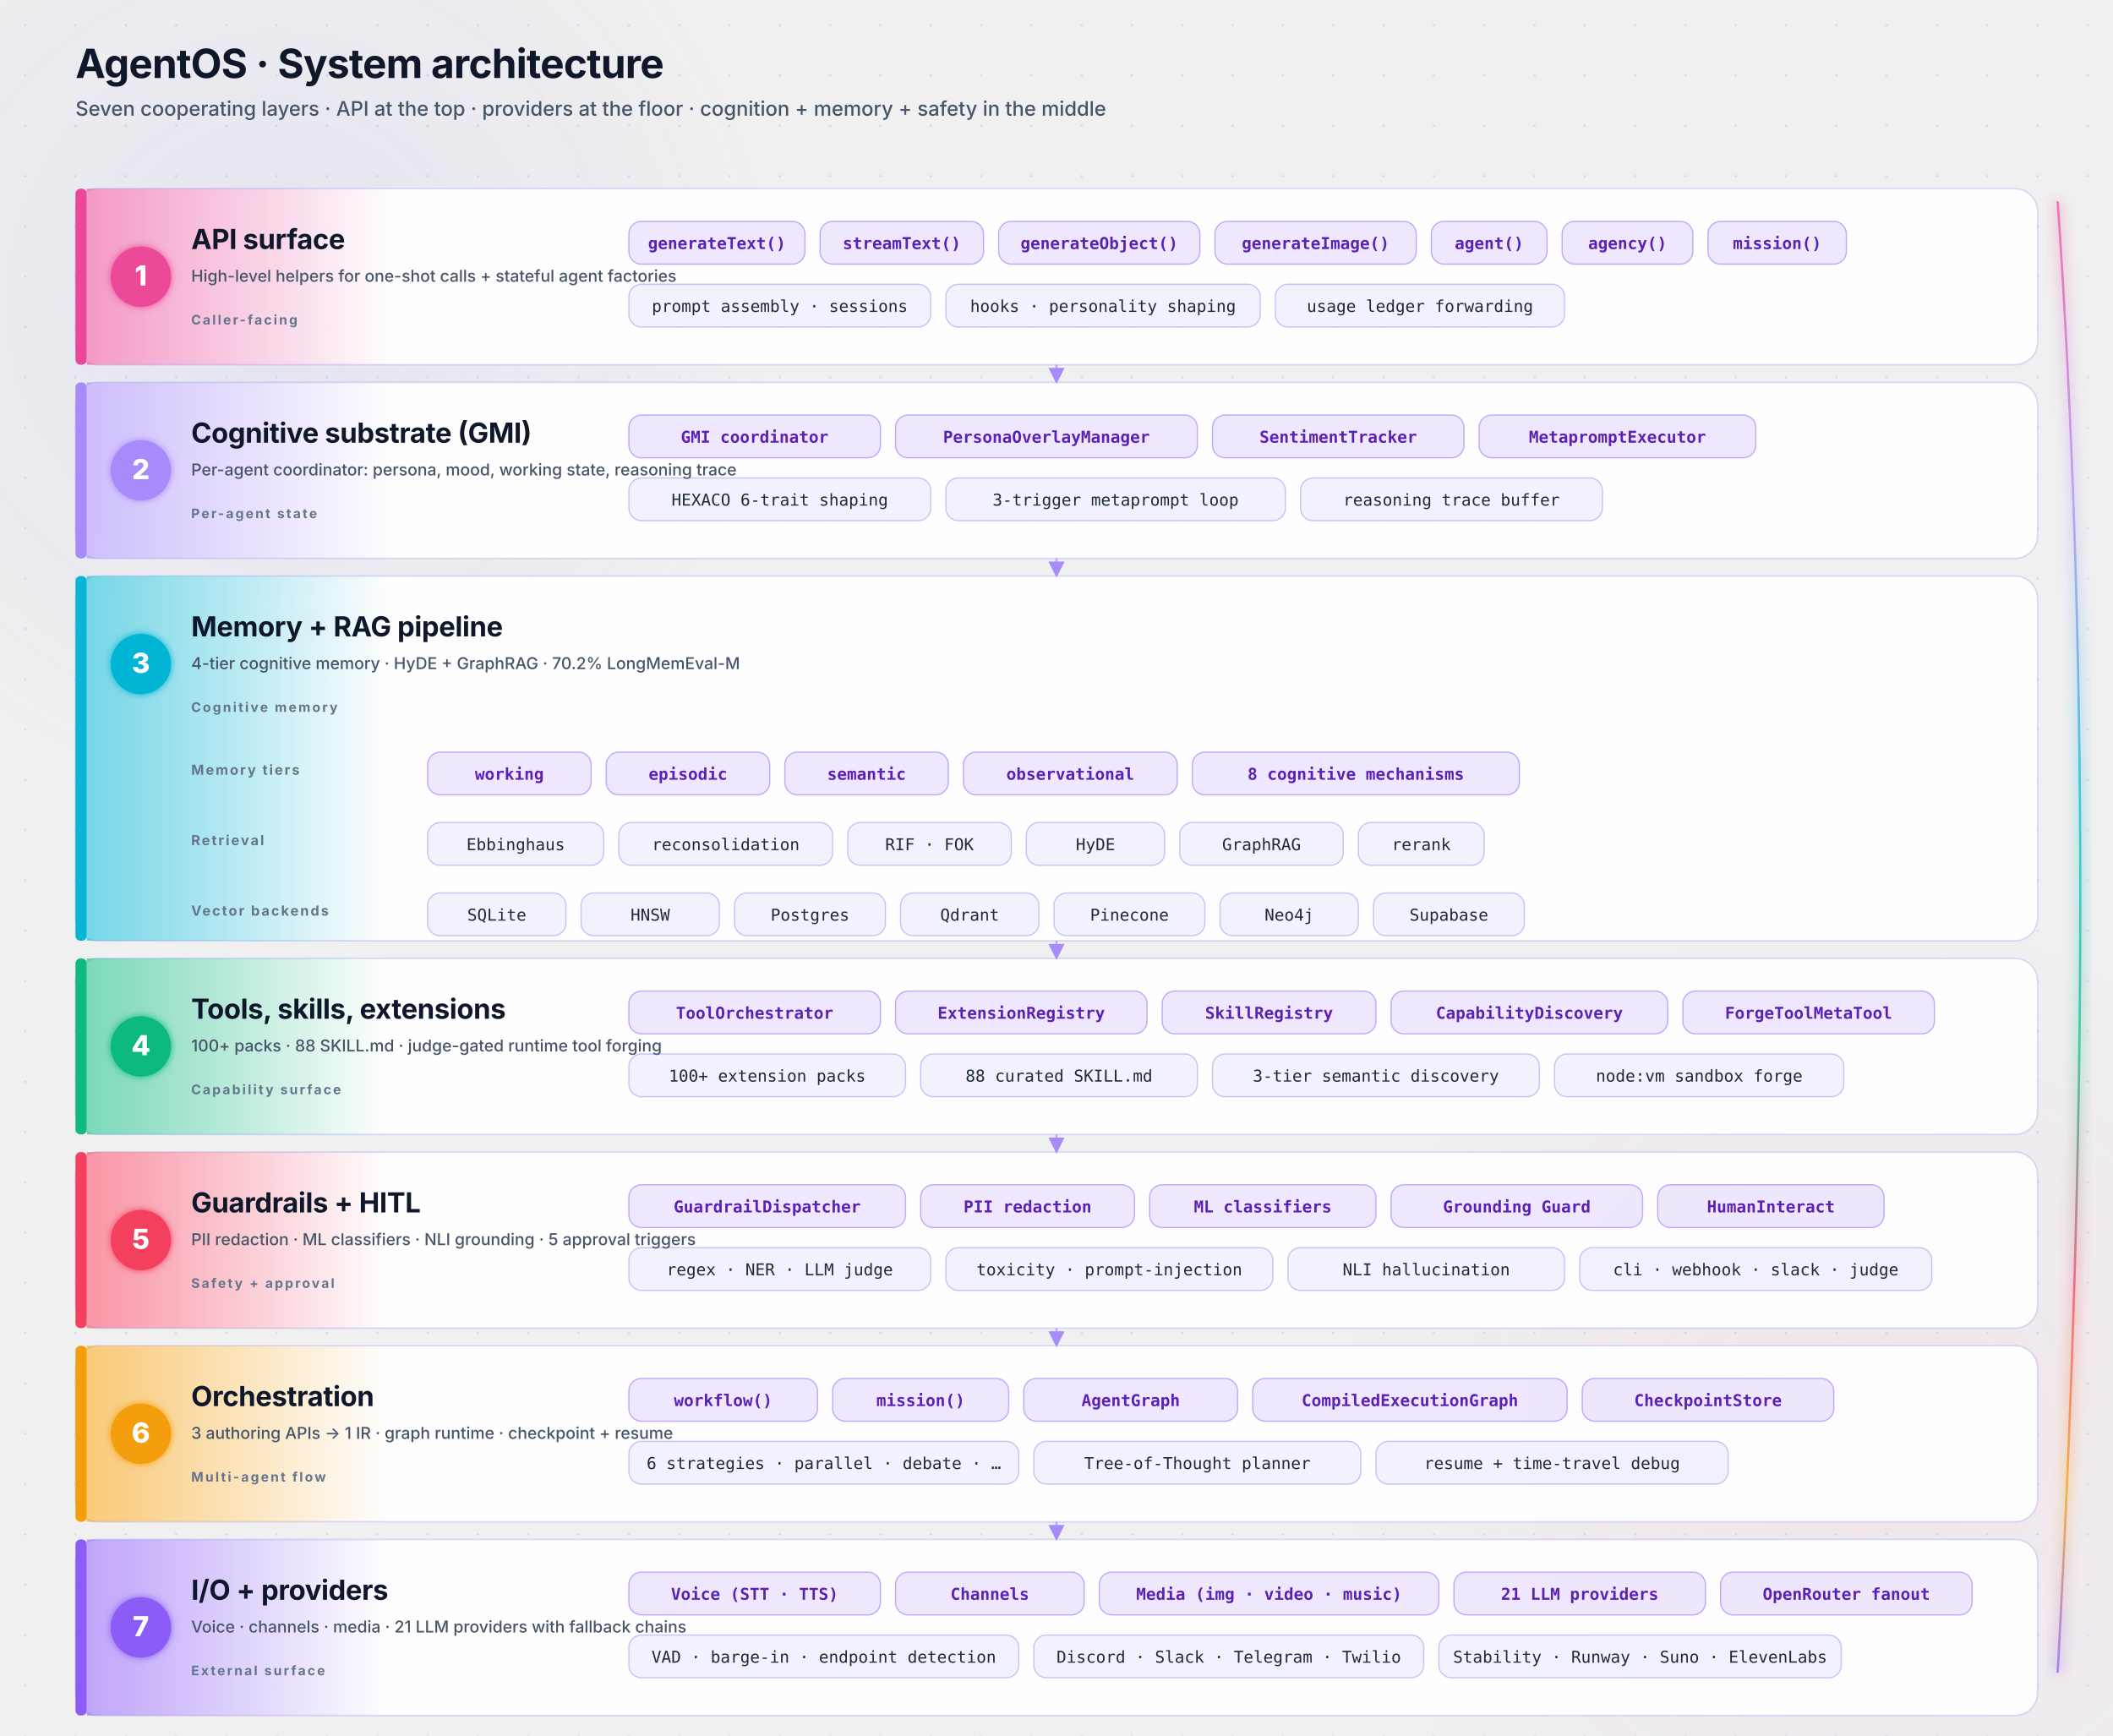
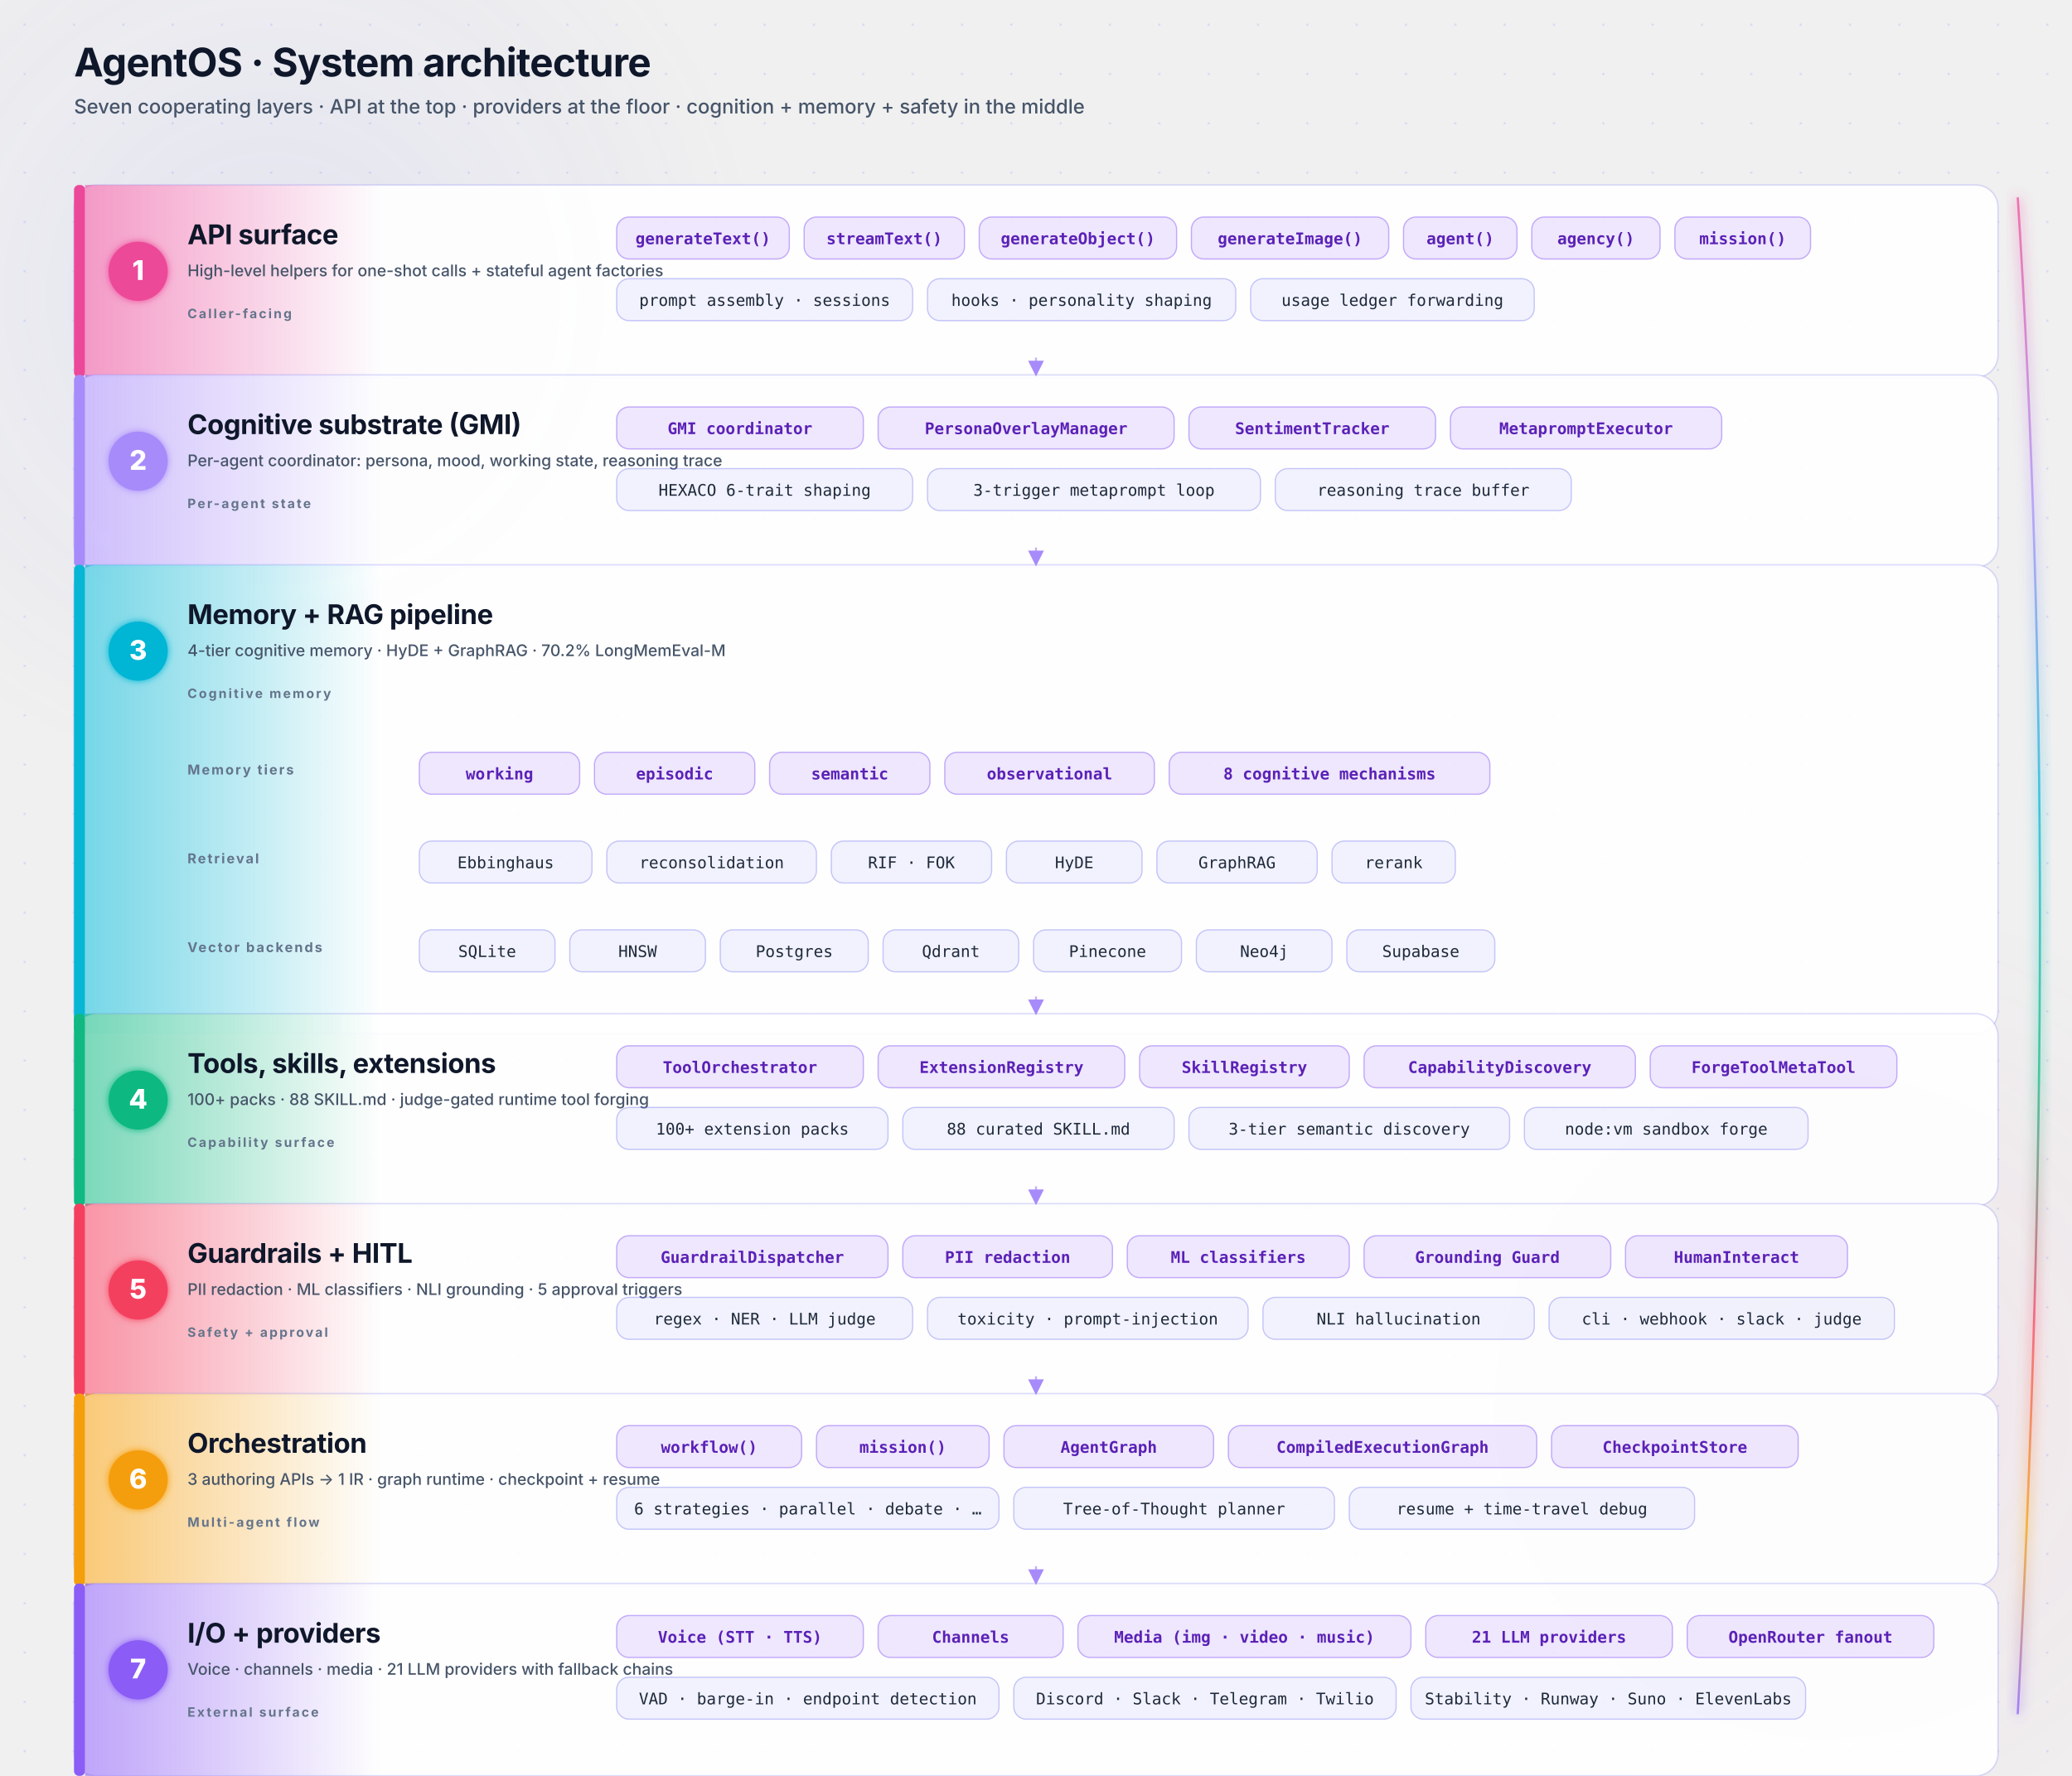
- <svg xmlns="http://www.w3.org/2000/svg" viewBox="0 0 1680 1380" width="1680" height="1380" role="img" aria-labelledby="sa-title sa-desc" font-family="Inter, system-ui, -apple-system, sans-serif">
+ <svg xmlns="http://www.w3.org/2000/svg" viewBox="0 0 1680 1440" width="1680" height="1440" role="img" aria-labelledby="sa-title sa-desc" font-family="Inter, system-ui, -apple-system, sans-serif">
  <defs>
    <linearGradient id="sa-brand" x1="0%" y1="0%" x2="100%" y2="0%">
      <stop offset="0%" stop-color="#6366f1" />
      <stop offset="50%" stop-color="#8b5cf6" />
      <stop offset="100%" stop-color="#ec4899" />
    </linearGradient>
    <linearGradient id="sa-flow" x1="0%" y1="0%" x2="0%" y2="100%">
      <stop offset="0%" stop-color="#ec4899" stop-opacity="0.7" />
      <stop offset="20%" stop-color="#a78bfa" stop-opacity="0.7" />
      <stop offset="40%" stop-color="#06b6d4" stop-opacity="0.7" />
      <stop offset="58%" stop-color="#10b981" stop-opacity="0.7" />
      <stop offset="74%" stop-color="#f43f5e" stop-opacity="0.7" />
      <stop offset="88%" stop-color="#f59e0b" stop-opacity="0.7" />
      <stop offset="100%" stop-color="#8b5cf6" stop-opacity="0.7" />
    </linearGradient>
    <linearGradient id="sa-edge-1" x1="0%" y1="0%" x2="100%" y2="0%">
      <stop offset="0%" stop-color="#ec4899" stop-opacity="0.55" />
      <stop offset="100%" stop-color="#ec4899" stop-opacity="0" />
    </linearGradient>
    <linearGradient id="sa-edge-2" x1="0%" y1="0%" x2="100%" y2="0%">
      <stop offset="0%" stop-color="#a78bfa" stop-opacity="0.55" />
      <stop offset="100%" stop-color="#a78bfa" stop-opacity="0" />
    </linearGradient>
    <linearGradient id="sa-edge-3" x1="0%" y1="0%" x2="100%" y2="0%">
      <stop offset="0%" stop-color="#06b6d4" stop-opacity="0.55" />
      <stop offset="100%" stop-color="#06b6d4" stop-opacity="0" />
    </linearGradient>
    <linearGradient id="sa-edge-4" x1="0%" y1="0%" x2="100%" y2="0%">
      <stop offset="0%" stop-color="#10b981" stop-opacity="0.55" />
      <stop offset="100%" stop-color="#10b981" stop-opacity="0" />
    </linearGradient>
    <linearGradient id="sa-edge-5" x1="0%" y1="0%" x2="100%" y2="0%">
      <stop offset="0%" stop-color="#f43f5e" stop-opacity="0.55" />
      <stop offset="100%" stop-color="#f43f5e" stop-opacity="0" />
    </linearGradient>
    <linearGradient id="sa-edge-6" x1="0%" y1="0%" x2="100%" y2="0%">
      <stop offset="0%" stop-color="#f59e0b" stop-opacity="0.55" />
      <stop offset="100%" stop-color="#f59e0b" stop-opacity="0" />
    </linearGradient>
    <linearGradient id="sa-edge-7" x1="0%" y1="0%" x2="100%" y2="0%">
      <stop offset="0%" stop-color="#8b5cf6" stop-opacity="0.55" />
      <stop offset="100%" stop-color="#8b5cf6" stop-opacity="0" />
    </linearGradient>
    <radialGradient id="sa-orb-1" cx="50%" cy="50%" r="50%">
      <stop offset="0%" stop-color="#6366f1" stop-opacity="0.09" />
      <stop offset="100%" stop-color="#6366f1" stop-opacity="0" />
    </radialGradient>
    <radialGradient id="sa-orb-2" cx="50%" cy="50%" r="50%">
      <stop offset="0%" stop-color="#ec4899" stop-opacity="0.07" />
      <stop offset="100%" stop-color="#ec4899" stop-opacity="0" />
    </radialGradient>
    <pattern id="sa-dots" x="0" y="0" width="40" height="40" patternUnits="userSpaceOnUse">
      <circle cx="20" cy="20" r="0.9" fill="rgba(99,102,241,0.18)" />
    </pattern>
    <filter id="sa-disc-glow" x="-50%" y="-50%" width="200%" height="200%">
      <feGaussianBlur stdDeviation="3" result="b" />
      <feMerge>
        <feMergeNode in="b" />
        <feMergeNode in="SourceGraphic" />
      </feMerge>
    </filter>
    <filter id="sa-ribbon-glow" x="-50%" y="-50%" width="200%" height="200%">
      <feGaussianBlur stdDeviation="5" />
    </filter>
    <marker id="sa-arrow" viewBox="0 0 10 10" refX="9" refY="5" markerWidth="8" markerHeight="8" orient="auto">
      <path d="M 0 0 L 10 5 L 0 10 z" fill="#a78bfa" />
    </marker>
    <style>
      .h1   { font: 700 32px Inter, system-ui, sans-serif; fill: #0f172a; letter-spacing: -0.015em; }
      .h2   { font: 500 16px Inter, system-ui, sans-serif; fill: #475569; }
      .card        { fill: rgba(255, 255, 255, 0.92); stroke: rgba(99, 102, 241, 0.22); stroke-width: 1.2; }
      .num         { font: 800 22px Inter, system-ui, sans-serif; fill: #ffffff; }
      .layer-title { font: 700 22px Inter, system-ui, sans-serif; fill: #0f172a; letter-spacing: -0.01em; }
      .layer-sub   { font: 500 13px Inter, system-ui, sans-serif; fill: #475569; }
      .lbl         { font: 700 10.5px Inter, system-ui, sans-serif; fill: #64748b; letter-spacing: 0.14em; text-transform: uppercase; }
      .lbl-row     { font: 700 11px Inter, system-ui, sans-serif; fill: #64748b; letter-spacing: 0.12em; text-transform: uppercase; }
      .pill        { fill: rgba(99, 102, 241, 0.08); stroke: rgba(99, 102, 241, 0.34); stroke-width: 1; }
      .pill-text   { font: 500 13px 'JetBrains Mono', ui-monospace, monospace; fill: #1e293b; }
      .pill-emph   { fill: rgba(139, 92, 246, 0.14); stroke: rgba(139, 92, 246, 0.48); stroke-width: 1; }
      .pill-emph-t { font: 600 13px 'JetBrains Mono', ui-monospace, monospace; fill: #5b21b6; }
      .disc-1 { fill: #ec4899; } .disc-2 { fill: #a78bfa; } .disc-3 { fill: #06b6d4; }
      .disc-4 { fill: #10b981; } .disc-5 { fill: #f43f5e; } .disc-6 { fill: #f59e0b; }
      .disc-7 { fill: #8b5cf6; }
      .layer-conn  { stroke: rgba(139, 92, 246, 0.5); stroke-width: 1.6; fill: none; stroke-dasharray: 4 4; }

      @media (prefers-color-scheme: dark) {
        .h1          { fill: #f5f3ff; }
        .h2          { fill: #c7d2fe; }
        .card        { fill: rgba(15, 23, 42, 0.65); stroke: rgba(165, 180, 252, 0.22); }
        .layer-title { fill: #f1f5f9; }
        .layer-sub   { fill: #cbd5e1; }
        .lbl         { fill: #94a3b8; }
        .lbl-row     { fill: #94a3b8; }
        .pill        { fill: rgba(99, 102, 241, 0.18); stroke: rgba(165, 180, 252, 0.48); }
        .pill-text   { fill: #e2e8f0; }
        .pill-emph   { fill: rgba(139, 92, 246, 0.3); stroke: rgba(196, 181, 253, 0.7); }
        .pill-emph-t { fill: #d8b4fe; }
        .layer-conn  { stroke: rgba(165, 180, 252, 0.6); }
      }
      [data-theme='dark'] .h1          { fill: #f5f3ff; }
      [data-theme='dark'] .h2          { fill: #c7d2fe; }
      [data-theme='dark'] .card        { fill: rgba(15, 23, 42, 0.65); stroke: rgba(165, 180, 252, 0.22); }
      [data-theme='dark'] .layer-title { fill: #f1f5f9; }
      [data-theme='dark'] .layer-sub   { fill: #cbd5e1; }
      [data-theme='dark'] .lbl         { fill: #94a3b8; }
      [data-theme='dark'] .lbl-row     { fill: #94a3b8; }
      [data-theme='dark'] .pill        { fill: rgba(99, 102, 241, 0.18); stroke: rgba(165, 180, 252, 0.48); }
      [data-theme='dark'] .pill-text   { fill: #e2e8f0; }
      [data-theme='dark'] .pill-emph   { fill: rgba(139, 92, 246, 0.3); stroke: rgba(196, 181, 253, 0.7); }
      [data-theme='dark'] .pill-emph-t { fill: #d8b4fe; }
      [data-theme='dark'] .layer-conn  { stroke: rgba(165, 180, 252, 0.6); }
    </style>
  </defs>
-   <rect x="0" y="0" width="1680" height="1380" fill="url(#sa-dots)" />
+   <rect x="0" y="0" width="1680" height="1440" fill="url(#sa-dots)" />
  <circle cx="220" cy="240" r="400" fill="url(#sa-orb-1)" />
  <circle cx="1480" cy="1140" r="420" fill="url(#sa-orb-2)" />
  <text x="60" y="62" class="h1">AgentOS · System architecture</text>
  <text x="60" y="92" class="h2">Seven cooperating layers · API at the top · providers at the floor · cognition + memory + safety in the middle</text>
  <line x1="60" y1="114" x2="1620" y2="114" stroke="url(#sa-brand)" stroke-width="2.5" />
-   <path d="M 1636 160 Q 1672 680 1636 1330" stroke="url(#sa-flow)" stroke-width="3" fill="none" filter="url(#sa-ribbon-glow)" />
-   <path d="M 1636 160 Q 1672 680 1636 1330" stroke="url(#sa-flow)" stroke-width="1.8" fill="none" />
+   <path d="M 1636 160 Q 1672 720 1636 1390" stroke="url(#sa-flow)" stroke-width="3" fill="none" filter="url(#sa-ribbon-glow)" />
+   <path d="M 1636 160 Q 1672 720 1636 1390" stroke="url(#sa-flow)" stroke-width="1.8" fill="none" />
  <g transform="translate(60, 150)">
-     <rect width="1560" height="140" rx="18" class="card" />
-     <rect width="9" height="140" rx="4" fill="#ec4899" />
-     <rect x="9" width="240" height="140" fill="url(#sa-edge-1)" />
+     <rect width="1560" height="156" rx="18" class="card" />
+     <rect width="9" height="156" rx="4" fill="#ec4899" />
+     <rect x="9" width="240" height="156" fill="url(#sa-edge-1)" />
    <circle cx="52" cy="70" r="24" class="disc-1" filter="url(#sa-disc-glow)" />
    <text x="52" y="77" text-anchor="middle" class="num">1</text>
    <text x="92" y="48" class="layer-title">API surface</text>
    <text x="92" y="74" class="layer-sub">High-level helpers for one-shot calls + stateful agent factories</text>
    <text x="92" y="108" class="lbl">Caller-facing</text>
    <g transform="translate(440, 26)">
      <g>
        <rect width="140" height="34" rx="10" class="pill-emph" />
        <text x="70" y="22" text-anchor="middle" class="pill-emph-t">generateText()</text>
      </g>
      <g transform="translate(152, 0)">
        <rect width="130" height="34" rx="10" class="pill-emph" />
        <text x="65" y="22" text-anchor="middle" class="pill-emph-t">streamText()</text>
      </g>
      <g transform="translate(294, 0)">
        <rect width="160" height="34" rx="10" class="pill-emph" />
        <text x="80" y="22" text-anchor="middle" class="pill-emph-t">generateObject()</text>
      </g>
      <g transform="translate(466, 0)">
        <rect width="160" height="34" rx="10" class="pill-emph" />
        <text x="80" y="22" text-anchor="middle" class="pill-emph-t">generateImage()</text>
      </g>
      <g transform="translate(638, 0)">
        <rect width="92" height="34" rx="10" class="pill-emph" />
        <text x="46" y="22" text-anchor="middle" class="pill-emph-t">agent()</text>
      </g>
      <g transform="translate(742, 0)">
        <rect width="104" height="34" rx="10" class="pill-emph" />
        <text x="52" y="22" text-anchor="middle" class="pill-emph-t">agency()</text>
      </g>
      <g transform="translate(858, 0)">
        <rect width="110" height="34" rx="10" class="pill-emph" />
        <text x="55" y="22" text-anchor="middle" class="pill-emph-t">mission()</text>
      </g>
    </g>
    <g transform="translate(440, 76)">
      <g>
        <rect width="240" height="34" rx="10" class="pill" />
        <text x="120" y="22" text-anchor="middle" class="pill-text">prompt assembly · sessions</text>
      </g>
      <g transform="translate(252, 0)">
        <rect width="250" height="34" rx="10" class="pill" />
        <text x="125" y="22" text-anchor="middle" class="pill-text">hooks · personality shaping</text>
      </g>
      <g transform="translate(514, 0)">
        <rect width="230" height="34" rx="10" class="pill" />
        <text x="115" y="22" text-anchor="middle" class="pill-text">usage ledger forwarding</text>
      </g>
    </g>
  </g>
  <g transform="translate(60, 304)">
-     <rect width="1560" height="140" rx="18" class="card" />
-     <rect width="9" height="140" rx="4" fill="#a78bfa" />
-     <rect x="9" width="240" height="140" fill="url(#sa-edge-2)" />
+     <rect width="1560" height="156" rx="18" class="card" />
+     <rect width="9" height="156" rx="4" fill="#a78bfa" />
+     <rect x="9" width="240" height="156" fill="url(#sa-edge-2)" />
    <circle cx="52" cy="70" r="24" class="disc-2" filter="url(#sa-disc-glow)" />
    <text x="52" y="77" text-anchor="middle" class="num">2</text>
    <text x="92" y="48" class="layer-title">Cognitive substrate (GMI)</text>
    <text x="92" y="74" class="layer-sub">Per-agent coordinator: persona, mood, working state, reasoning trace</text>
    <text x="92" y="108" class="lbl">Per-agent state</text>
    <g transform="translate(440, 26)">
      <g>
        <rect width="200" height="34" rx="10" class="pill-emph" />
        <text x="100" y="22" text-anchor="middle" class="pill-emph-t">GMI coordinator</text>
      </g>
      <g transform="translate(212, 0)">
        <rect width="240" height="34" rx="10" class="pill-emph" />
        <text x="120" y="22" text-anchor="middle" class="pill-emph-t">PersonaOverlayManager</text>
      </g>
      <g transform="translate(464, 0)">
        <rect width="200" height="34" rx="10" class="pill-emph" />
        <text x="100" y="22" text-anchor="middle" class="pill-emph-t">SentimentTracker</text>
      </g>
      <g transform="translate(676, 0)">
        <rect width="220" height="34" rx="10" class="pill-emph" />
        <text x="110" y="22" text-anchor="middle" class="pill-emph-t">MetapromptExecutor</text>
      </g>
    </g>
    <g transform="translate(440, 76)">
      <g>
        <rect width="240" height="34" rx="10" class="pill" />
        <text x="120" y="22" text-anchor="middle" class="pill-text">HEXACO 6-trait shaping</text>
      </g>
      <g transform="translate(252, 0)">
        <rect width="270" height="34" rx="10" class="pill" />
        <text x="135" y="22" text-anchor="middle" class="pill-text">3-trigger metaprompt loop</text>
      </g>
      <g transform="translate(534, 0)">
        <rect width="240" height="34" rx="10" class="pill" />
        <text x="120" y="22" text-anchor="middle" class="pill-text">reasoning trace buffer</text>
      </g>
    </g>
  </g>
  <g transform="translate(60, 458)">
-     <rect width="1560" height="290" rx="18" class="card" />
-     <rect width="9" height="290" rx="4" fill="#06b6d4" />
-     <rect x="9" width="240" height="290" fill="url(#sa-edge-3)" />
+     <rect width="1560" height="380" rx="18" class="card" />
+     <rect width="9" height="380" rx="4" fill="#06b6d4" />
+     <rect x="9" width="240" height="380" fill="url(#sa-edge-3)" />
    <circle cx="52" cy="70" r="24" class="disc-3" filter="url(#sa-disc-glow)" />
    <text x="52" y="77" text-anchor="middle" class="num">3</text>
    <text x="92" y="48" class="layer-title">Memory + RAG pipeline</text>
    <text x="92" y="74" class="layer-sub">4-tier cognitive memory · HyDE + GraphRAG · 70.2% LongMemEval-M</text>
    <text x="92" y="108" class="lbl">Cognitive memory</text>
-     <text x="92" y="158" class="lbl-row">Memory tiers</text>
-     <g transform="translate(280, 140)">
+     <text x="92" y="170" class="lbl-row">Memory tiers</text>
+     <g transform="translate(280, 152)">
      <g>
        <rect width="130" height="34" rx="10" class="pill-emph" />
        <text x="65" y="22" text-anchor="middle" class="pill-emph-t">working</text>
      </g>
      <g transform="translate(142, 0)">
        <rect width="130" height="34" rx="10" class="pill-emph" />
        <text x="65" y="22" text-anchor="middle" class="pill-emph-t">episodic</text>
      </g>
      <g transform="translate(284, 0)">
        <rect width="130" height="34" rx="10" class="pill-emph" />
        <text x="65" y="22" text-anchor="middle" class="pill-emph-t">semantic</text>
      </g>
      <g transform="translate(426, 0)">
        <rect width="170" height="34" rx="10" class="pill-emph" />
        <text x="85" y="22" text-anchor="middle" class="pill-emph-t">observational</text>
      </g>
      <g transform="translate(608, 0)">
        <rect width="260" height="34" rx="10" class="pill-emph" />
        <text x="130" y="22" text-anchor="middle" class="pill-emph-t">8 cognitive mechanisms</text>
      </g>
    </g>
-     <text x="92" y="214" class="lbl-row">Retrieval</text>
-     <g transform="translate(280, 196)">
+     <text x="92" y="242" class="lbl-row">Retrieval</text>
+     <g transform="translate(280, 224)">
      <g>
        <rect width="140" height="34" rx="10" class="pill" />
        <text x="70" y="22" text-anchor="middle" class="pill-text">Ebbinghaus</text>
      </g>
      <g transform="translate(152, 0)">
        <rect width="170" height="34" rx="10" class="pill" />
        <text x="85" y="22" text-anchor="middle" class="pill-text">reconsolidation</text>
      </g>
      <g transform="translate(334, 0)">
        <rect width="130" height="34" rx="10" class="pill" />
        <text x="65" y="22" text-anchor="middle" class="pill-text">RIF · FOK</text>
      </g>
      <g transform="translate(476, 0)">
        <rect width="110" height="34" rx="10" class="pill" />
        <text x="55" y="22" text-anchor="middle" class="pill-text">HyDE</text>
      </g>
      <g transform="translate(598, 0)">
        <rect width="130" height="34" rx="10" class="pill" />
        <text x="65" y="22" text-anchor="middle" class="pill-text">GraphRAG</text>
      </g>
      <g transform="translate(740, 0)">
        <rect width="100" height="34" rx="10" class="pill" />
        <text x="50" y="22" text-anchor="middle" class="pill-text">rerank</text>
      </g>
    </g>
-     <text x="92" y="270" class="lbl-row">Vector backends</text>
-     <g transform="translate(280, 252)">
+     <text x="92" y="314" class="lbl-row">Vector backends</text>
+     <g transform="translate(280, 296)">
      <g>
        <rect width="110" height="34" rx="10" class="pill" />
        <text x="55" y="22" text-anchor="middle" class="pill-text">SQLite</text>
      </g>
      <g transform="translate(122, 0)">
        <rect width="110" height="34" rx="10" class="pill" />
        <text x="55" y="22" text-anchor="middle" class="pill-text">HNSW</text>
      </g>
      <g transform="translate(244, 0)">
        <rect width="120" height="34" rx="10" class="pill" />
        <text x="60" y="22" text-anchor="middle" class="pill-text">Postgres</text>
      </g>
      <g transform="translate(376, 0)">
        <rect width="110" height="34" rx="10" class="pill" />
        <text x="55" y="22" text-anchor="middle" class="pill-text">Qdrant</text>
      </g>
      <g transform="translate(498, 0)">
        <rect width="120" height="34" rx="10" class="pill" />
        <text x="60" y="22" text-anchor="middle" class="pill-text">Pinecone</text>
      </g>
      <g transform="translate(630, 0)">
        <rect width="110" height="34" rx="10" class="pill" />
        <text x="55" y="22" text-anchor="middle" class="pill-text">Neo4j</text>
      </g>
      <g transform="translate(752, 0)">
        <rect width="120" height="34" rx="10" class="pill" />
        <text x="60" y="22" text-anchor="middle" class="pill-text">Supabase</text>
      </g>
    </g>
  </g>
-   <g transform="translate(60, 762)">
-     <rect width="1560" height="140" rx="18" class="card" />
-     <rect width="9" height="140" rx="4" fill="#10b981" />
-     <rect x="9" width="240" height="140" fill="url(#sa-edge-4)" />
+   <g transform="translate(60, 822)">
+     <rect width="1560" height="156" rx="18" class="card" />
+     <rect width="9" height="156" rx="4" fill="#10b981" />
+     <rect x="9" width="240" height="156" fill="url(#sa-edge-4)" />
    <circle cx="52" cy="70" r="24" class="disc-4" filter="url(#sa-disc-glow)" />
    <text x="52" y="77" text-anchor="middle" class="num">4</text>
    <text x="92" y="48" class="layer-title">Tools, skills, extensions</text>
    <text x="92" y="74" class="layer-sub">100+ packs · 88 SKILL.md · judge-gated runtime tool forging</text>
    <text x="92" y="108" class="lbl">Capability surface</text>
    <g transform="translate(440, 26)">
      <g>
        <rect width="200" height="34" rx="10" class="pill-emph" />
        <text x="100" y="22" text-anchor="middle" class="pill-emph-t">ToolOrchestrator</text>
      </g>
      <g transform="translate(212, 0)">
        <rect width="200" height="34" rx="10" class="pill-emph" />
        <text x="100" y="22" text-anchor="middle" class="pill-emph-t">ExtensionRegistry</text>
      </g>
      <g transform="translate(424, 0)">
        <rect width="170" height="34" rx="10" class="pill-emph" />
        <text x="85" y="22" text-anchor="middle" class="pill-emph-t">SkillRegistry</text>
      </g>
      <g transform="translate(606, 0)">
        <rect width="220" height="34" rx="10" class="pill-emph" />
        <text x="110" y="22" text-anchor="middle" class="pill-emph-t">CapabilityDiscovery</text>
      </g>
      <g transform="translate(838, 0)">
        <rect width="200" height="34" rx="10" class="pill-emph" />
        <text x="100" y="22" text-anchor="middle" class="pill-emph-t">ForgeToolMetaTool</text>
      </g>
    </g>
    <g transform="translate(440, 76)">
      <g>
        <rect width="220" height="34" rx="10" class="pill" />
        <text x="110" y="22" text-anchor="middle" class="pill-text">100+ extension packs</text>
      </g>
      <g transform="translate(232, 0)">
        <rect width="220" height="34" rx="10" class="pill" />
        <text x="110" y="22" text-anchor="middle" class="pill-text">88 curated SKILL.md</text>
      </g>
      <g transform="translate(464, 0)">
        <rect width="260" height="34" rx="10" class="pill" />
        <text x="130" y="22" text-anchor="middle" class="pill-text">3-tier semantic discovery</text>
      </g>
      <g transform="translate(736, 0)">
        <rect width="230" height="34" rx="10" class="pill" />
        <text x="115" y="22" text-anchor="middle" class="pill-text">node:vm sandbox forge</text>
      </g>
    </g>
  </g>
-   <g transform="translate(60, 916)">
-     <rect width="1560" height="140" rx="18" class="card" />
-     <rect width="9" height="140" rx="4" fill="#f43f5e" />
-     <rect x="9" width="240" height="140" fill="url(#sa-edge-5)" />
+   <g transform="translate(60, 976)">
+     <rect width="1560" height="156" rx="18" class="card" />
+     <rect width="9" height="156" rx="4" fill="#f43f5e" />
+     <rect x="9" width="240" height="156" fill="url(#sa-edge-5)" />
    <circle cx="52" cy="70" r="24" class="disc-5" filter="url(#sa-disc-glow)" />
    <text x="52" y="77" text-anchor="middle" class="num">5</text>
    <text x="92" y="48" class="layer-title">Guardrails + HITL</text>
    <text x="92" y="74" class="layer-sub">PII redaction · ML classifiers · NLI grounding · 5 approval triggers</text>
    <text x="92" y="108" class="lbl">Safety + approval</text>
    <g transform="translate(440, 26)">
      <g>
        <rect width="220" height="34" rx="10" class="pill-emph" />
        <text x="110" y="22" text-anchor="middle" class="pill-emph-t">GuardrailDispatcher</text>
      </g>
      <g transform="translate(232, 0)">
        <rect width="170" height="34" rx="10" class="pill-emph" />
        <text x="85" y="22" text-anchor="middle" class="pill-emph-t">PII redaction</text>
      </g>
      <g transform="translate(414, 0)">
        <rect width="180" height="34" rx="10" class="pill-emph" />
        <text x="90" y="22" text-anchor="middle" class="pill-emph-t">ML classifiers</text>
      </g>
      <g transform="translate(606, 0)">
        <rect width="200" height="34" rx="10" class="pill-emph" />
        <text x="100" y="22" text-anchor="middle" class="pill-emph-t">Grounding Guard</text>
      </g>
      <g transform="translate(818, 0)">
        <rect width="180" height="34" rx="10" class="pill-emph" />
        <text x="90" y="22" text-anchor="middle" class="pill-emph-t">HumanInteract</text>
      </g>
    </g>
    <g transform="translate(440, 76)">
      <g>
        <rect width="240" height="34" rx="10" class="pill" />
        <text x="120" y="22" text-anchor="middle" class="pill-text">regex · NER · LLM judge</text>
      </g>
      <g transform="translate(252, 0)">
        <rect width="260" height="34" rx="10" class="pill" />
        <text x="130" y="22" text-anchor="middle" class="pill-text">toxicity · prompt-injection</text>
      </g>
      <g transform="translate(524, 0)">
        <rect width="220" height="34" rx="10" class="pill" />
        <text x="110" y="22" text-anchor="middle" class="pill-text">NLI hallucination</text>
      </g>
      <g transform="translate(756, 0)">
        <rect width="280" height="34" rx="10" class="pill" />
        <text x="140" y="22" text-anchor="middle" class="pill-text">cli · webhook · slack · judge</text>
      </g>
    </g>
  </g>
-   <g transform="translate(60, 1070)">
-     <rect width="1560" height="140" rx="18" class="card" />
-     <rect width="9" height="140" rx="4" fill="#f59e0b" />
-     <rect x="9" width="240" height="140" fill="url(#sa-edge-6)" />
+   <g transform="translate(60, 1130)">
+     <rect width="1560" height="156" rx="18" class="card" />
+     <rect width="9" height="156" rx="4" fill="#f59e0b" />
+     <rect x="9" width="240" height="156" fill="url(#sa-edge-6)" />
    <circle cx="52" cy="70" r="24" class="disc-6" filter="url(#sa-disc-glow)" />
    <text x="52" y="77" text-anchor="middle" class="num">6</text>
    <text x="92" y="48" class="layer-title">Orchestration</text>
    <text x="92" y="74" class="layer-sub">3 authoring APIs → 1 IR · graph runtime · checkpoint + resume</text>
    <text x="92" y="108" class="lbl">Multi-agent flow</text>
    <g transform="translate(440, 26)">
      <g>
        <rect width="150" height="34" rx="10" class="pill-emph" />
        <text x="75" y="22" text-anchor="middle" class="pill-emph-t">workflow()</text>
      </g>
      <g transform="translate(162, 0)">
        <rect width="140" height="34" rx="10" class="pill-emph" />
        <text x="70" y="22" text-anchor="middle" class="pill-emph-t">mission()</text>
      </g>
      <g transform="translate(314, 0)">
        <rect width="170" height="34" rx="10" class="pill-emph" />
        <text x="85" y="22" text-anchor="middle" class="pill-emph-t">AgentGraph</text>
      </g>
      <g transform="translate(496, 0)">
        <rect width="250" height="34" rx="10" class="pill-emph" />
        <text x="125" y="22" text-anchor="middle" class="pill-emph-t">CompiledExecutionGraph</text>
      </g>
      <g transform="translate(758, 0)">
        <rect width="200" height="34" rx="10" class="pill-emph" />
        <text x="100" y="22" text-anchor="middle" class="pill-emph-t">CheckpointStore</text>
      </g>
    </g>
    <g transform="translate(440, 76)">
      <g>
        <rect width="310" height="34" rx="10" class="pill" />
        <text x="155" y="22" text-anchor="middle" class="pill-text">6 strategies · parallel · debate · …</text>
      </g>
      <g transform="translate(322, 0)">
        <rect width="260" height="34" rx="10" class="pill" />
        <text x="130" y="22" text-anchor="middle" class="pill-text">Tree-of-Thought planner</text>
      </g>
      <g transform="translate(594, 0)">
        <rect width="280" height="34" rx="10" class="pill" />
        <text x="140" y="22" text-anchor="middle" class="pill-text">resume + time-travel debug</text>
      </g>
    </g>
  </g>
-   <g transform="translate(60, 1224)">
-     <rect width="1560" height="140" rx="18" class="card" />
-     <rect width="9" height="140" rx="4" fill="#8b5cf6" />
-     <rect x="9" width="240" height="140" fill="url(#sa-edge-7)" />
+   <g transform="translate(60, 1284)">
+     <rect width="1560" height="156" rx="18" class="card" />
+     <rect width="9" height="156" rx="4" fill="#8b5cf6" />
+     <rect x="9" width="240" height="156" fill="url(#sa-edge-7)" />
    <circle cx="52" cy="70" r="24" class="disc-7" filter="url(#sa-disc-glow)" />
    <text x="52" y="77" text-anchor="middle" class="num">7</text>
    <text x="92" y="48" class="layer-title">I/O + providers</text>
    <text x="92" y="74" class="layer-sub">Voice · channels · media · 21 LLM providers with fallback chains</text>
    <text x="92" y="108" class="lbl">External surface</text>
    <g transform="translate(440, 26)">
      <g>
        <rect width="200" height="34" rx="10" class="pill-emph" />
        <text x="100" y="22" text-anchor="middle" class="pill-emph-t">Voice (STT · TTS)</text>
      </g>
      <g transform="translate(212, 0)">
        <rect width="150" height="34" rx="10" class="pill-emph" />
        <text x="75" y="22" text-anchor="middle" class="pill-emph-t">Channels</text>
      </g>
      <g transform="translate(374, 0)">
        <rect width="270" height="34" rx="10" class="pill-emph" />
        <text x="135" y="22" text-anchor="middle" class="pill-emph-t">Media (img · video · music)</text>
      </g>
      <g transform="translate(656, 0)">
        <rect width="200" height="34" rx="10" class="pill-emph" />
        <text x="100" y="22" text-anchor="middle" class="pill-emph-t">21 LLM providers</text>
      </g>
      <g transform="translate(868, 0)">
        <rect width="200" height="34" rx="10" class="pill-emph" />
        <text x="100" y="22" text-anchor="middle" class="pill-emph-t">OpenRouter fanout</text>
      </g>
    </g>
    <g transform="translate(440, 76)">
      <g>
        <rect width="310" height="34" rx="10" class="pill" />
        <text x="155" y="22" text-anchor="middle" class="pill-text">VAD · barge-in · endpoint detection</text>
      </g>
      <g transform="translate(322, 0)">
        <rect width="310" height="34" rx="10" class="pill" />
        <text x="155" y="22" text-anchor="middle" class="pill-text">Discord · Slack · Telegram · Twilio</text>
      </g>
      <g transform="translate(644, 0)">
        <rect width="320" height="34" rx="10" class="pill" />
        <text x="160" y="22" text-anchor="middle" class="pill-text">Stability · Runway · Suno · ElevenLabs</text>
      </g>
    </g>
  </g>
  <path d="M 840 290 L 840 304" class="layer-conn" marker-end="url(#sa-arrow)" />
  <path d="M 840 444 L 840 458" class="layer-conn" marker-end="url(#sa-arrow)" />
-   <path d="M 840 748 L 840 762" class="layer-conn" marker-end="url(#sa-arrow)" />
-   <path d="M 840 902 L 840 916" class="layer-conn" marker-end="url(#sa-arrow)" />
-   <path d="M 840 1056 L 840 1070" class="layer-conn" marker-end="url(#sa-arrow)" />
-   <path d="M 840 1210 L 840 1224" class="layer-conn" marker-end="url(#sa-arrow)" />
+   <path d="M 840 808 L 840 822" class="layer-conn" marker-end="url(#sa-arrow)" />
+   <path d="M 840 962 L 840 976" class="layer-conn" marker-end="url(#sa-arrow)" />
+   <path d="M 840 1116 L 840 1130" class="layer-conn" marker-end="url(#sa-arrow)" />
+   <path d="M 840 1270 L 840 1284" class="layer-conn" marker-end="url(#sa-arrow)" />
</svg>
